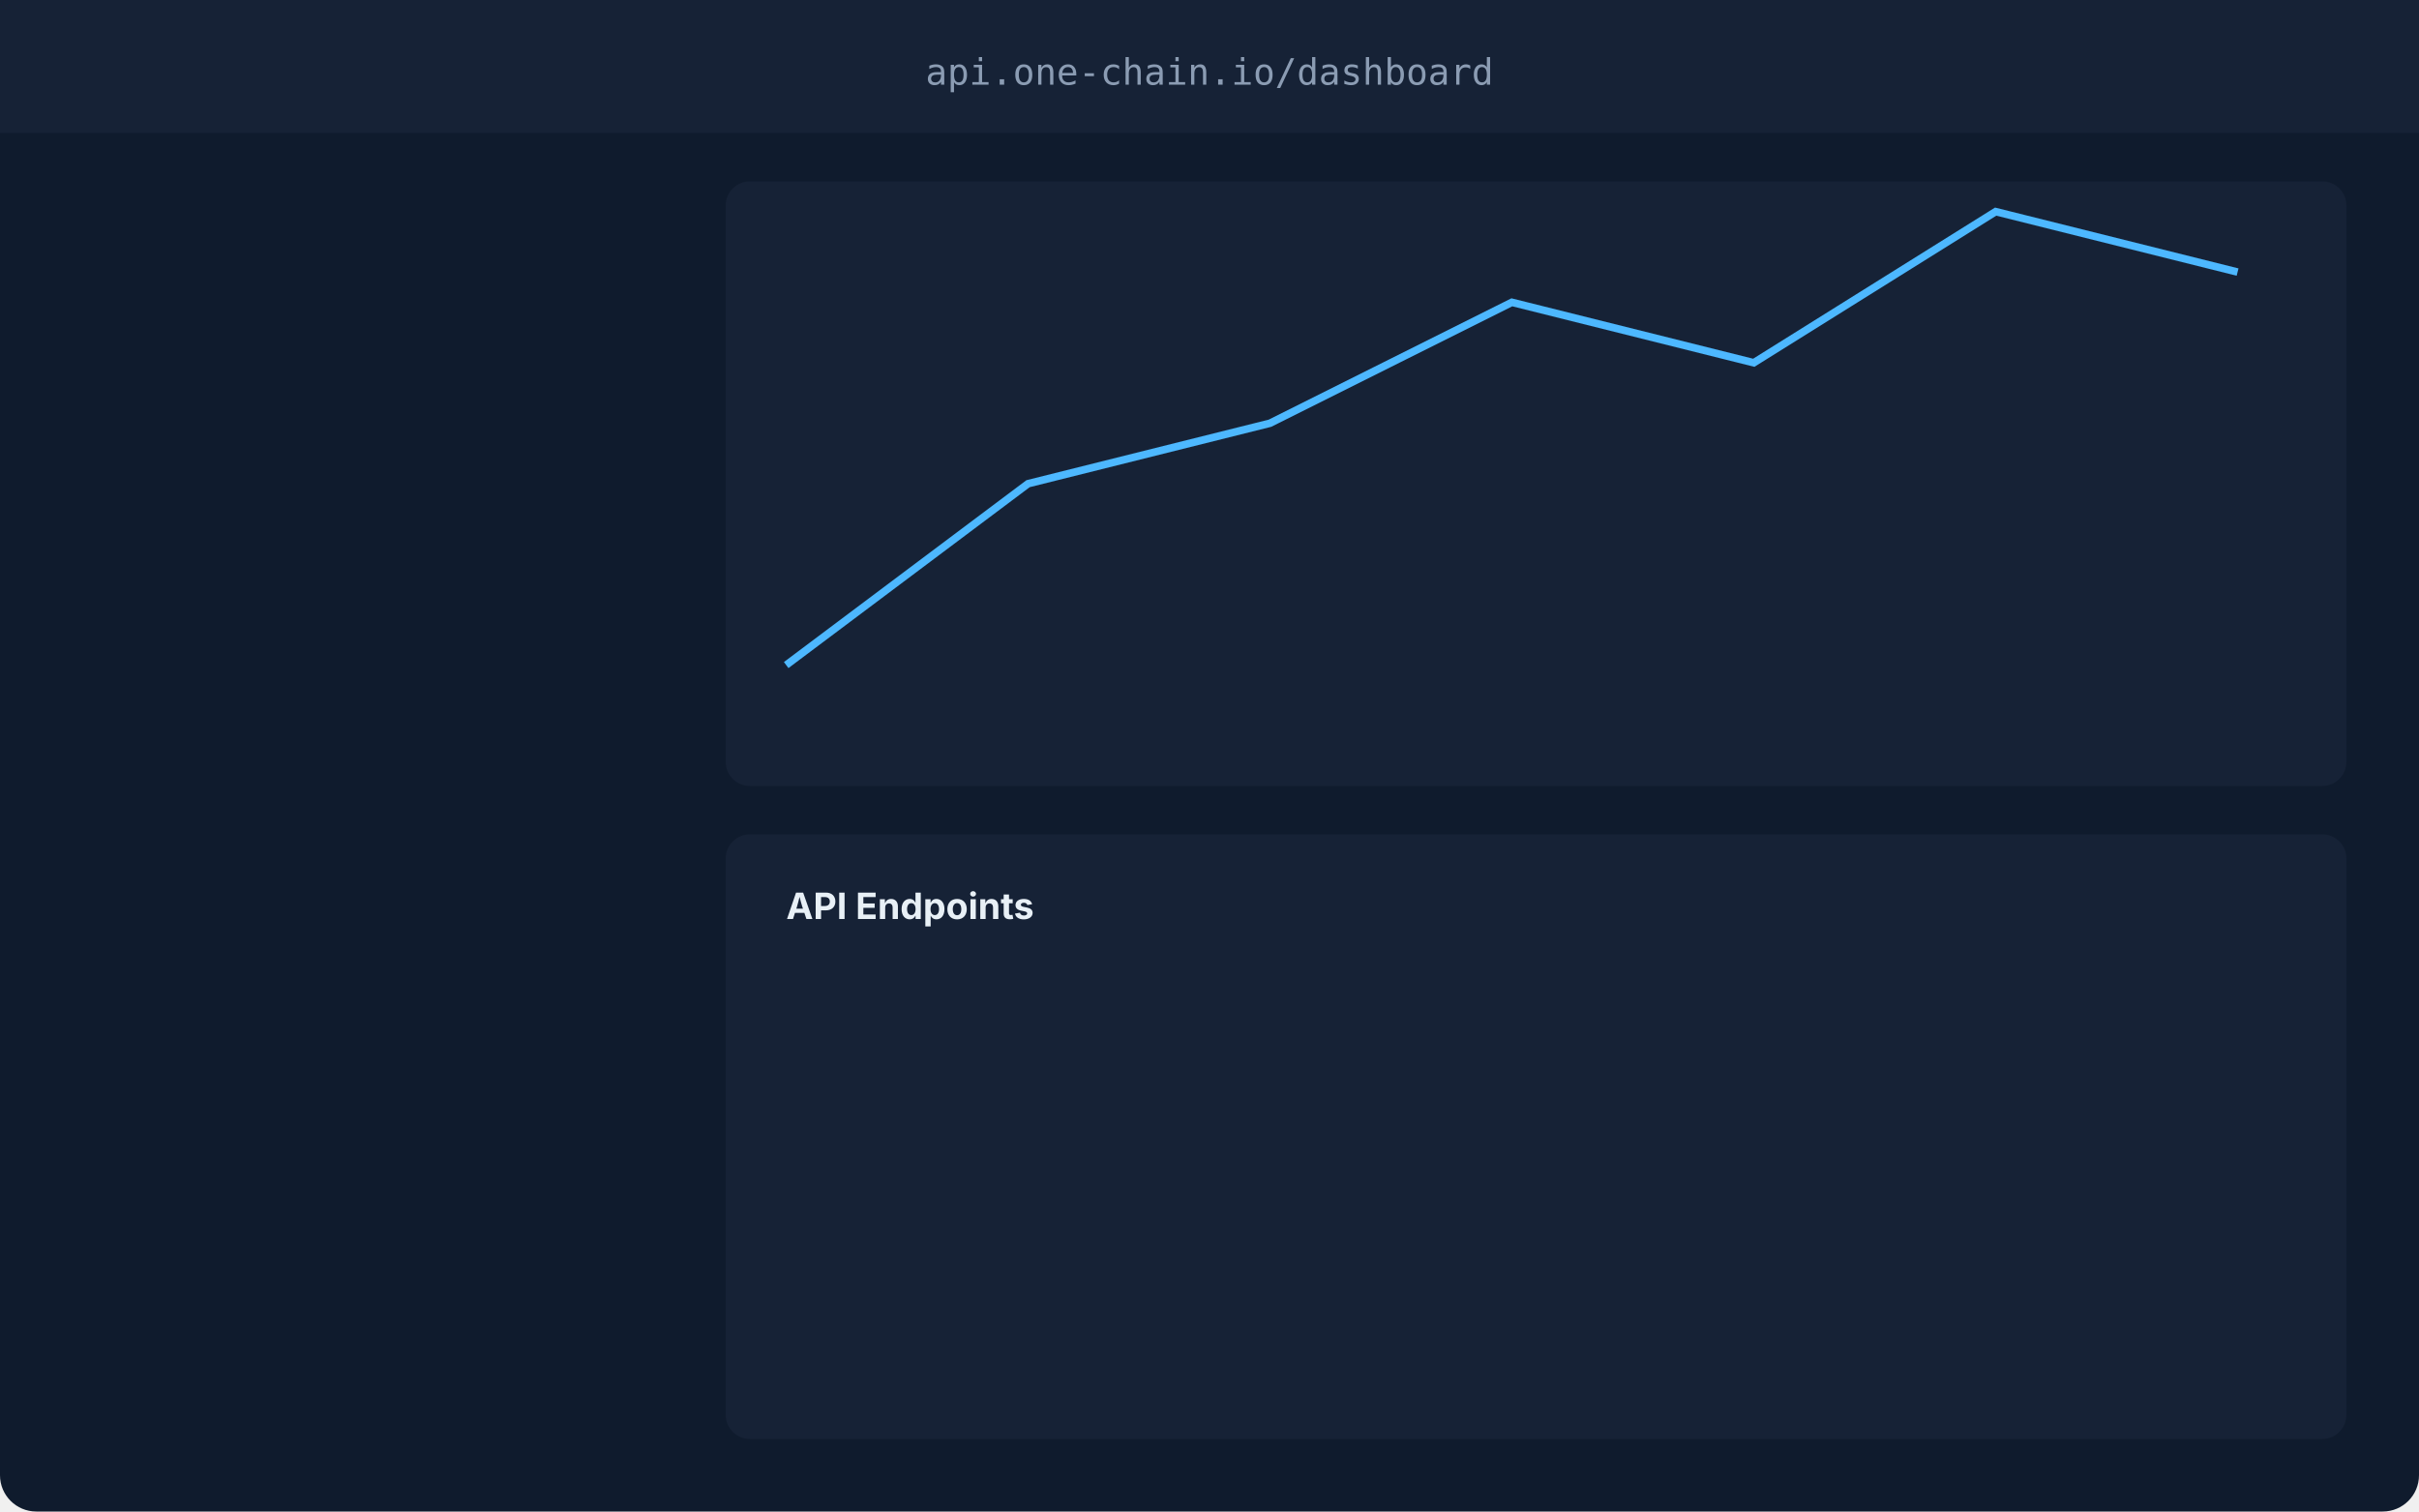
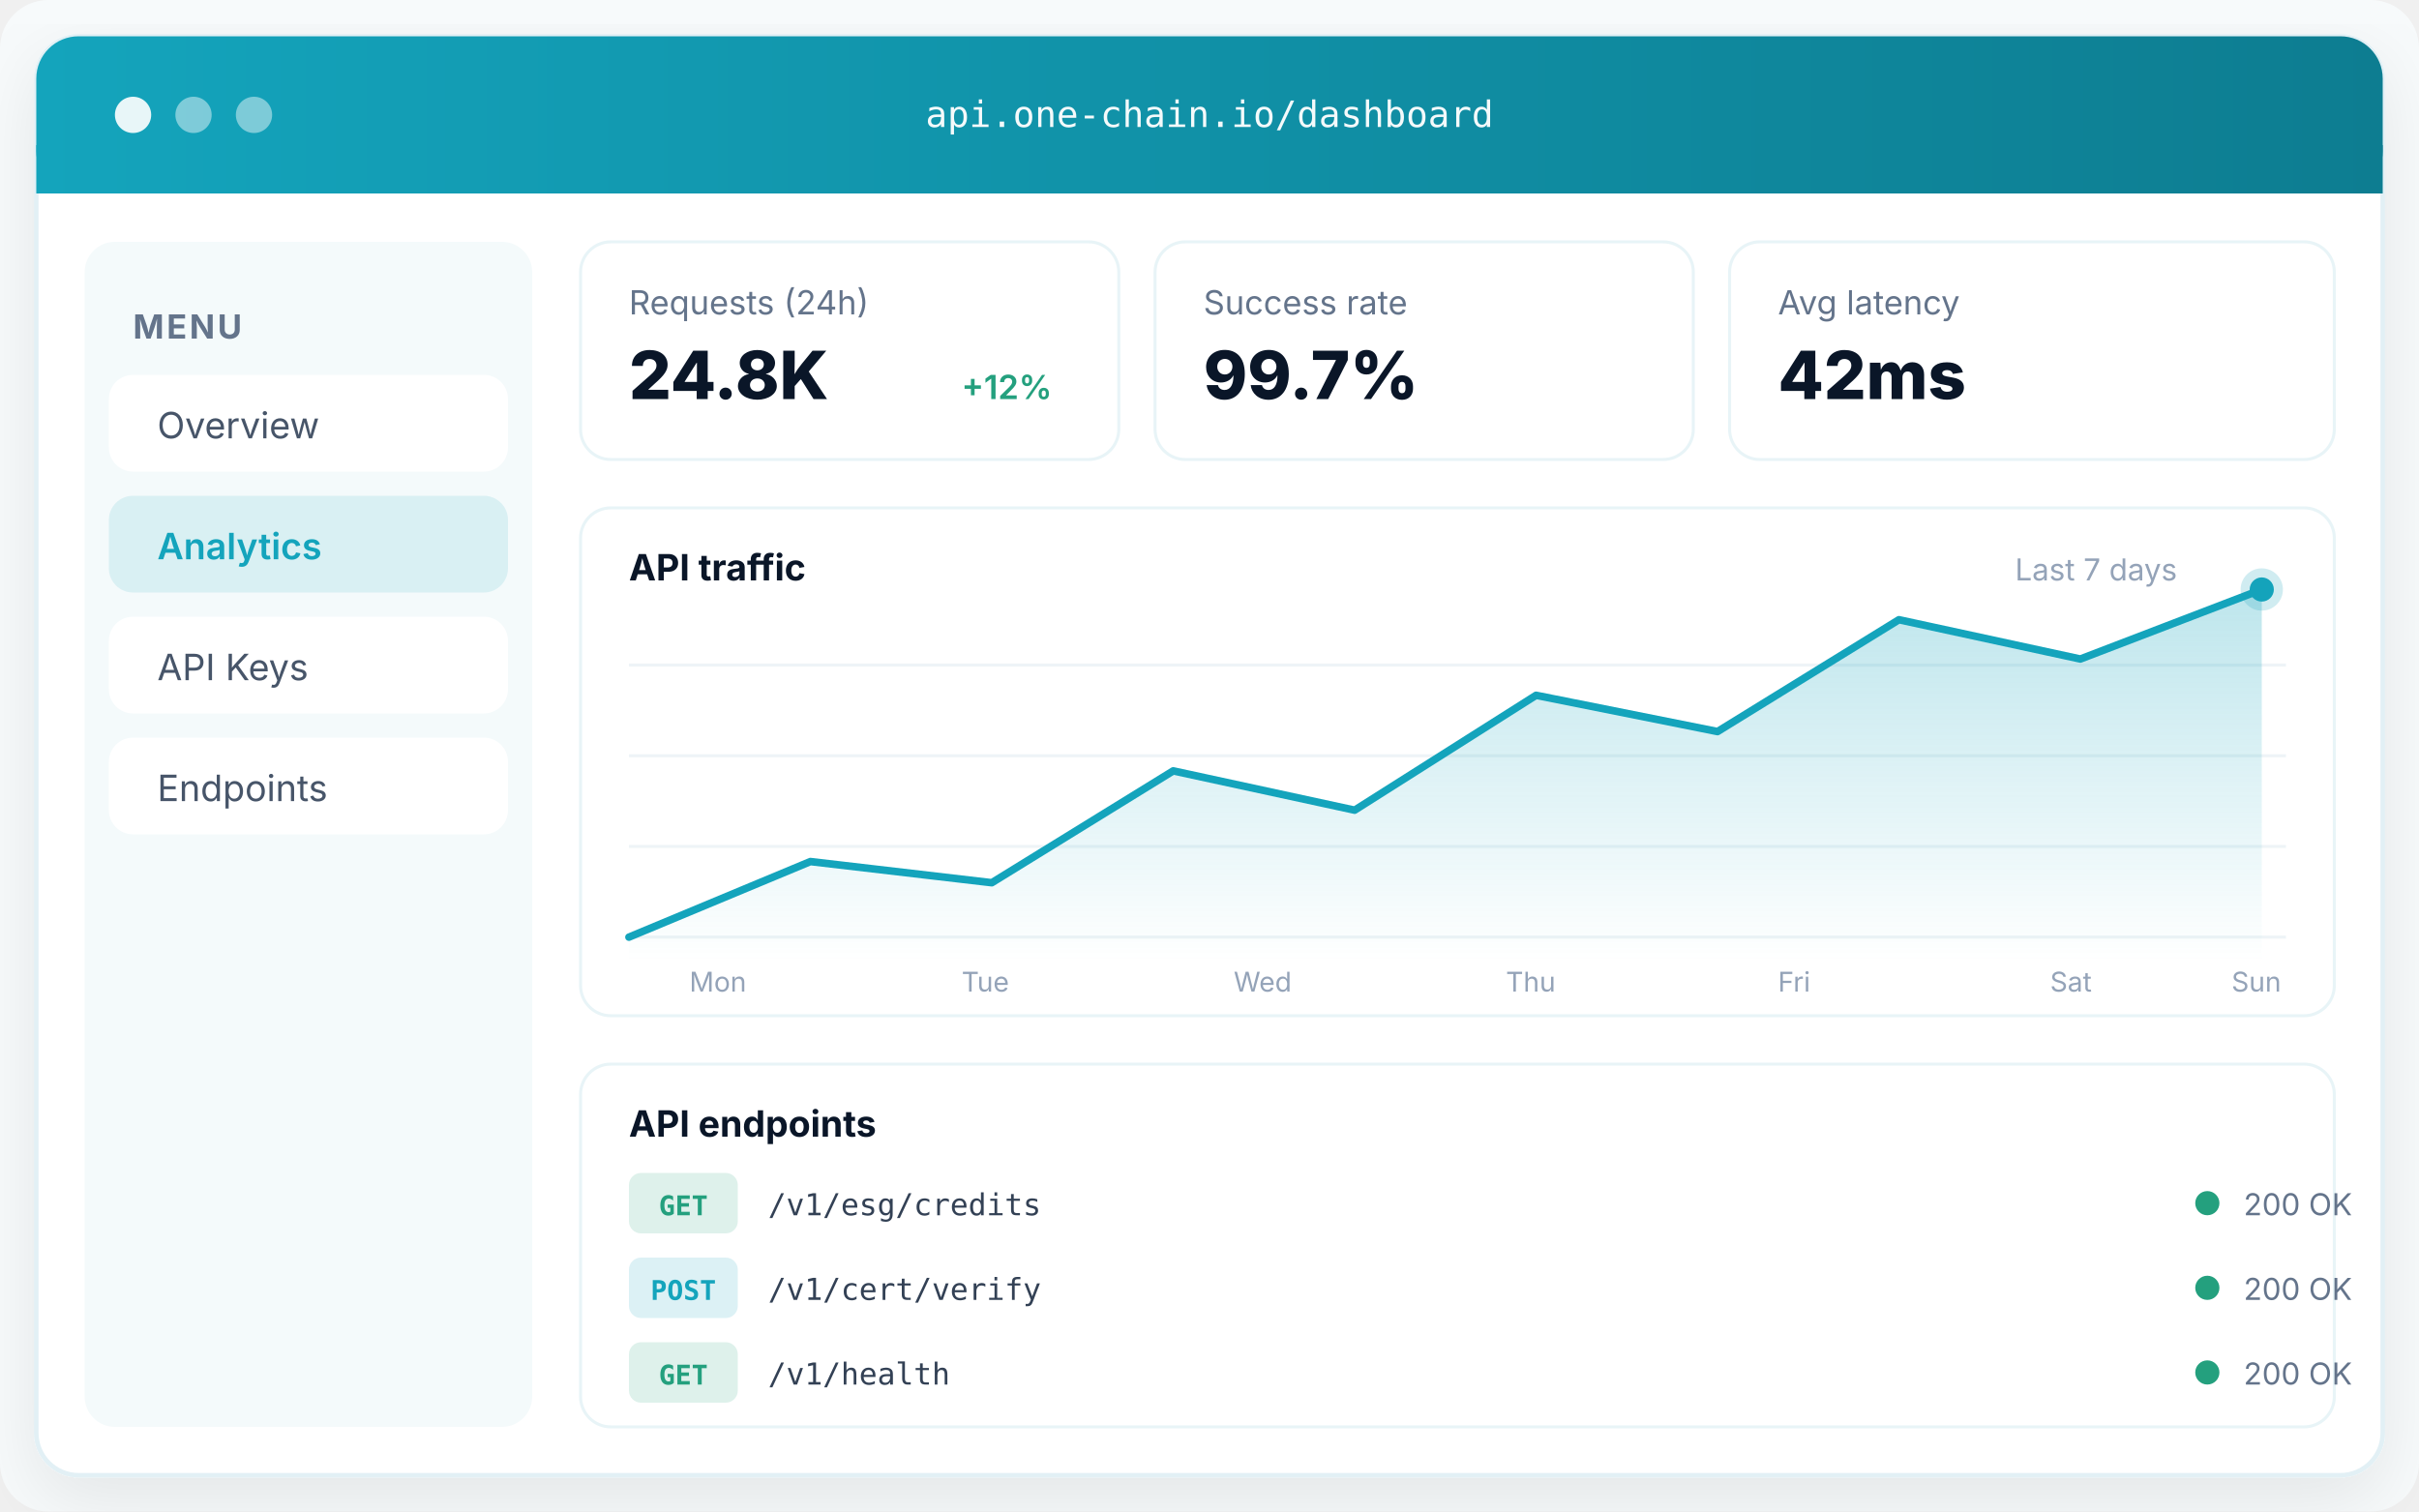
<svg xmlns="http://www.w3.org/2000/svg" viewBox="0 0 800 500" fill="none">
-   <rect width="800" height="500" rx="12" fill="#0f1b2d" />
-   <rect x="0" y="0" width="800" height="44" fill="#162236" />
-   <text x="400" y="28" text-anchor="middle" font-family="monospace" font-size="12" fill="#8b9cb3">api.one-chain.io/dashboard</text>
-   <rect x="240" y="60" width="536" height="200" rx="8" fill="#162236" />
-   <polyline points="260,220 340,160 420,140 500,100 580,120 660,70 740,90" stroke="#4db8ff" stroke-width="2.5" fill="none" />
-   <rect x="240" y="276" width="536" height="200" rx="8" fill="#162236" />
-   <text x="260" y="304" font-family="Inter,sans-serif" font-size="12" font-weight="700" fill="#e8f0f6">API Endpoints</text>
+   <defs>
+     <linearGradient id="chartFill" x1="0" y1="0" x2="0" y2="1">
+       <stop offset="0%" stop-color="#14a4bc" stop-opacity="0.28" />
+       <stop offset="100%" stop-color="#14a4bc" stop-opacity="0" />
+     </linearGradient>
+     <linearGradient id="headerGrad" x1="0" y1="0" x2="1" y2="0">
+       <stop offset="0%" stop-color="#14a4bc" />
+       <stop offset="100%" stop-color="#0d7d91" />
+     </linearGradient>
+     <filter id="cardShadow" x="-4%" y="-4%" width="108%" height="112%">
+       <feDropShadow dx="0" dy="8" stdDeviation="12" flood-color="#0a1628" flood-opacity="0.08" />
+     </filter>
+   </defs>
+   <rect width="800" height="500" rx="16" fill="#f7fafb" />
+   <rect x="12" y="12" width="776" height="476" rx="14" fill="#fff" stroke="#e2f0f5" stroke-width="1.5" filter="url(#cardShadow)" />
+   <rect x="12" y="12" width="776" height="52" rx="14" fill="url(#headerGrad)" />
+   <rect x="12" y="48" width="776" height="16" fill="url(#headerGrad)" />
+   <circle cx="44" cy="38" r="6" fill="#fff" fill-opacity="0.9" />
+   <circle cx="64" cy="38" r="6" fill="#fff" fill-opacity="0.45" />
+   <circle cx="84" cy="38" r="6" fill="#fff" fill-opacity="0.45" />
+   <text x="400" y="42" text-anchor="middle" font-family="JetBrains Mono,monospace" font-size="12" fill="#fff" fill-opacity="0.95">api.one-chain.io/dashboard</text>
+   <rect x="28" y="80" width="148" height="392" rx="10" fill="#f4fafb" />
+   <text x="44" y="112" font-family="Inter,sans-serif" font-size="11" font-weight="700" fill="#64748b" letter-spacing="0.08em">MENU</text>
+   <rect x="36" y="124" width="132" height="32" rx="8" fill="#fff" />
+   <text x="52" y="145" font-family="Inter,sans-serif" font-size="12" fill="#475569">Overview</text>
+   <rect x="36" y="164" width="132" height="32" rx="8" fill="rgba(20,164,188,0.12)" />
+   <text x="52" y="185" font-family="Inter,sans-serif" font-size="12" font-weight="600" fill="#14a4bc">Analytics</text>
+   <rect x="36" y="204" width="132" height="32" rx="8" fill="#fff" />
+   <text x="52" y="225" font-family="Inter,sans-serif" font-size="12" fill="#475569">API Keys</text>
+   <rect x="36" y="244" width="132" height="32" rx="8" fill="#fff" />
+   <text x="52" y="265" font-family="Inter,sans-serif" font-size="12" fill="#475569">Endpoints</text>
+   <rect x="192" y="80" width="178" height="72" rx="10" fill="#fff" stroke="#e8f4f7" />
+   <text x="208" y="104" font-family="Inter,sans-serif" font-size="11" fill="#64748b">Requests (24h)</text>
+   <text x="208" y="132" font-family="Inter,sans-serif" font-size="22" font-weight="800" fill="#0a1628">24.8K</text>
+   <text x="318" y="132" font-family="Inter,sans-serif" font-size="11" font-weight="600" fill="#24a07e">+12%</text>
+   <rect x="382" y="80" width="178" height="72" rx="10" fill="#fff" stroke="#e8f4f7" />
+   <text x="398" y="104" font-family="Inter,sans-serif" font-size="11" fill="#64748b">Success rate</text>
+   <text x="398" y="132" font-family="Inter,sans-serif" font-size="22" font-weight="800" fill="#0a1628">99.7%</text>
+   <rect x="572" y="80" width="200" height="72" rx="10" fill="#fff" stroke="#e8f4f7" />
+   <text x="588" y="104" font-family="Inter,sans-serif" font-size="11" fill="#64748b">Avg latency</text>
+   <text x="588" y="132" font-family="Inter,sans-serif" font-size="22" font-weight="800" fill="#0a1628">42ms</text>
+   <rect x="192" y="168" width="580" height="168" rx="10" fill="#fff" stroke="#e8f4f7" />
+   <text x="208" y="192" font-family="Inter,sans-serif" font-size="12" font-weight="700" fill="#0a1628">API traffic</text>
+   <text x="720" y="192" text-anchor="end" font-family="Inter,sans-serif" font-size="10" fill="#94a3b8">Last 7 days</text>
+   <line x1="208" y1="220" x2="756" y2="220" stroke="#eef4f7" stroke-width="1" />
+   <line x1="208" y1="250" x2="756" y2="250" stroke="#eef4f7" stroke-width="1" />
+   <line x1="208" y1="280" x2="756" y2="280" stroke="#eef4f7" stroke-width="1" />
+   <line x1="208" y1="310" x2="756" y2="310" stroke="#eef4f7" stroke-width="1" />
+   <path d="M208 310 L268 285 L328 292 L388 255 L448 268 L508 230 L568 242 L628 205 L688 218 L748 195 L748 318 L208 318 Z" fill="url(#chartFill)" />
+   <polyline points="208,310 268,285 328,292 388,255 448,268 508,230 568,242 628,205 688,218 748,195" stroke="#14a4bc" stroke-width="2.5" stroke-linecap="round" stroke-linejoin="round" fill="none" />
+   <circle cx="748" cy="195" r="4" fill="#14a4bc" />
+   <circle cx="748" cy="195" r="7" fill="#14a4bc" fill-opacity="0.2" />
+   <text x="228" y="328" font-family="Inter,sans-serif" font-size="9" fill="#94a3b8">Mon</text>
+   <text x="318" y="328" font-family="Inter,sans-serif" font-size="9" fill="#94a3b8">Tue</text>
+   <text x="408" y="328" font-family="Inter,sans-serif" font-size="9" fill="#94a3b8">Wed</text>
+   <text x="498" y="328" font-family="Inter,sans-serif" font-size="9" fill="#94a3b8">Thu</text>
+   <text x="588" y="328" font-family="Inter,sans-serif" font-size="9" fill="#94a3b8">Fri</text>
+   <text x="678" y="328" font-family="Inter,sans-serif" font-size="9" fill="#94a3b8">Sat</text>
+   <text x="738" y="328" font-family="Inter,sans-serif" font-size="9" fill="#94a3b8">Sun</text>
+   <rect x="192" y="352" width="580" height="120" rx="10" fill="#fff" stroke="#e8f4f7" />
+   <text x="208" y="376" font-family="Inter,sans-serif" font-size="12" font-weight="700" fill="#0a1628">API endpoints</text>
+   <rect x="208" y="388" width="36" height="20" rx="4" fill="rgba(36,160,126,0.15)" />
+   <text x="226" y="402" text-anchor="middle" font-family="JetBrains Mono,monospace" font-size="9" font-weight="700" fill="#24a07e">GET</text>
+   <text x="254" y="402" font-family="JetBrains Mono,monospace" font-size="10" fill="#334155">/v1/esg/credits</text>
+   <circle cx="730" cy="398" r="4" fill="#24a07e" />
+   <text x="742" y="402" font-family="Inter,sans-serif" font-size="10" fill="#64748b">200 OK</text>
+   <rect x="208" y="416" width="36" height="20" rx="4" fill="rgba(20,164,188,0.15)" />
+   <text x="226" y="430" text-anchor="middle" font-family="JetBrains Mono,monospace" font-size="9" font-weight="700" fill="#14a4bc">POST</text>
+   <text x="254" y="430" font-family="JetBrains Mono,monospace" font-size="10" fill="#334155">/v1/cert/verify</text>
+   <circle cx="730" cy="426" r="4" fill="#24a07e" />
+   <text x="742" y="430" font-family="Inter,sans-serif" font-size="10" fill="#64748b">200 OK</text>
+   <rect x="208" y="444" width="36" height="20" rx="4" fill="rgba(36,160,126,0.15)" />
+   <text x="226" y="458" text-anchor="middle" font-family="JetBrains Mono,monospace" font-size="9" font-weight="700" fill="#24a07e">GET</text>
+   <text x="254" y="458" font-family="JetBrains Mono,monospace" font-size="10" fill="#334155">/v1/health</text>
+   <circle cx="730" cy="454" r="4" fill="#24a07e" />
+   <text x="742" y="458" font-family="Inter,sans-serif" font-size="10" fill="#64748b">200 OK</text>
</svg>
